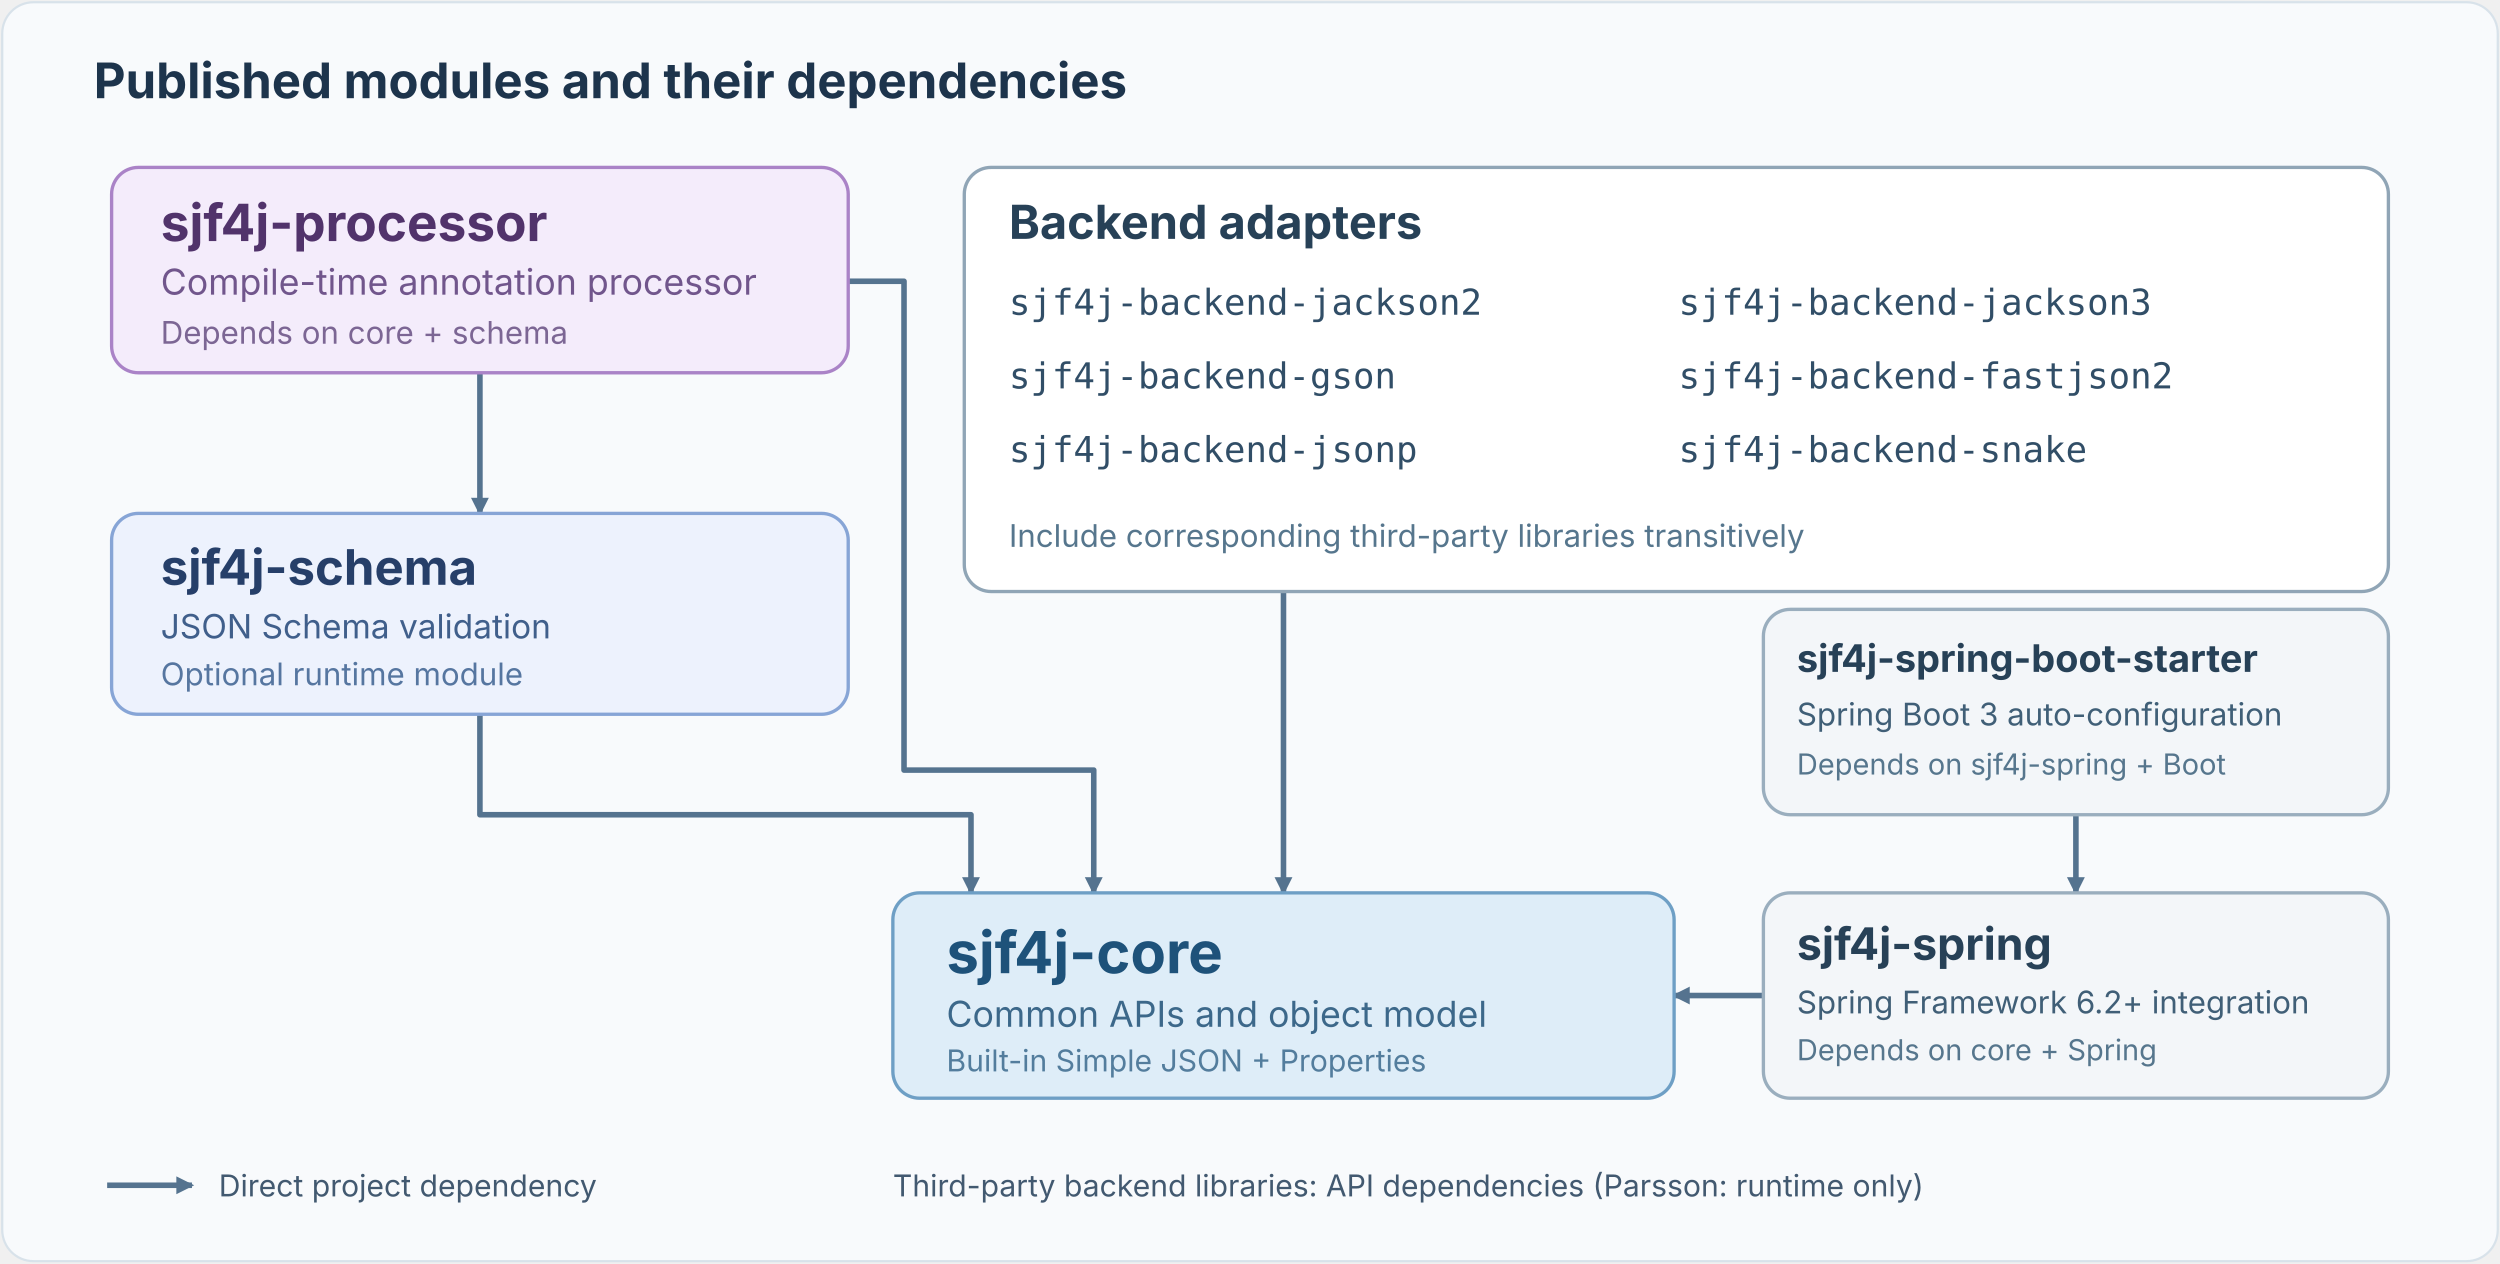
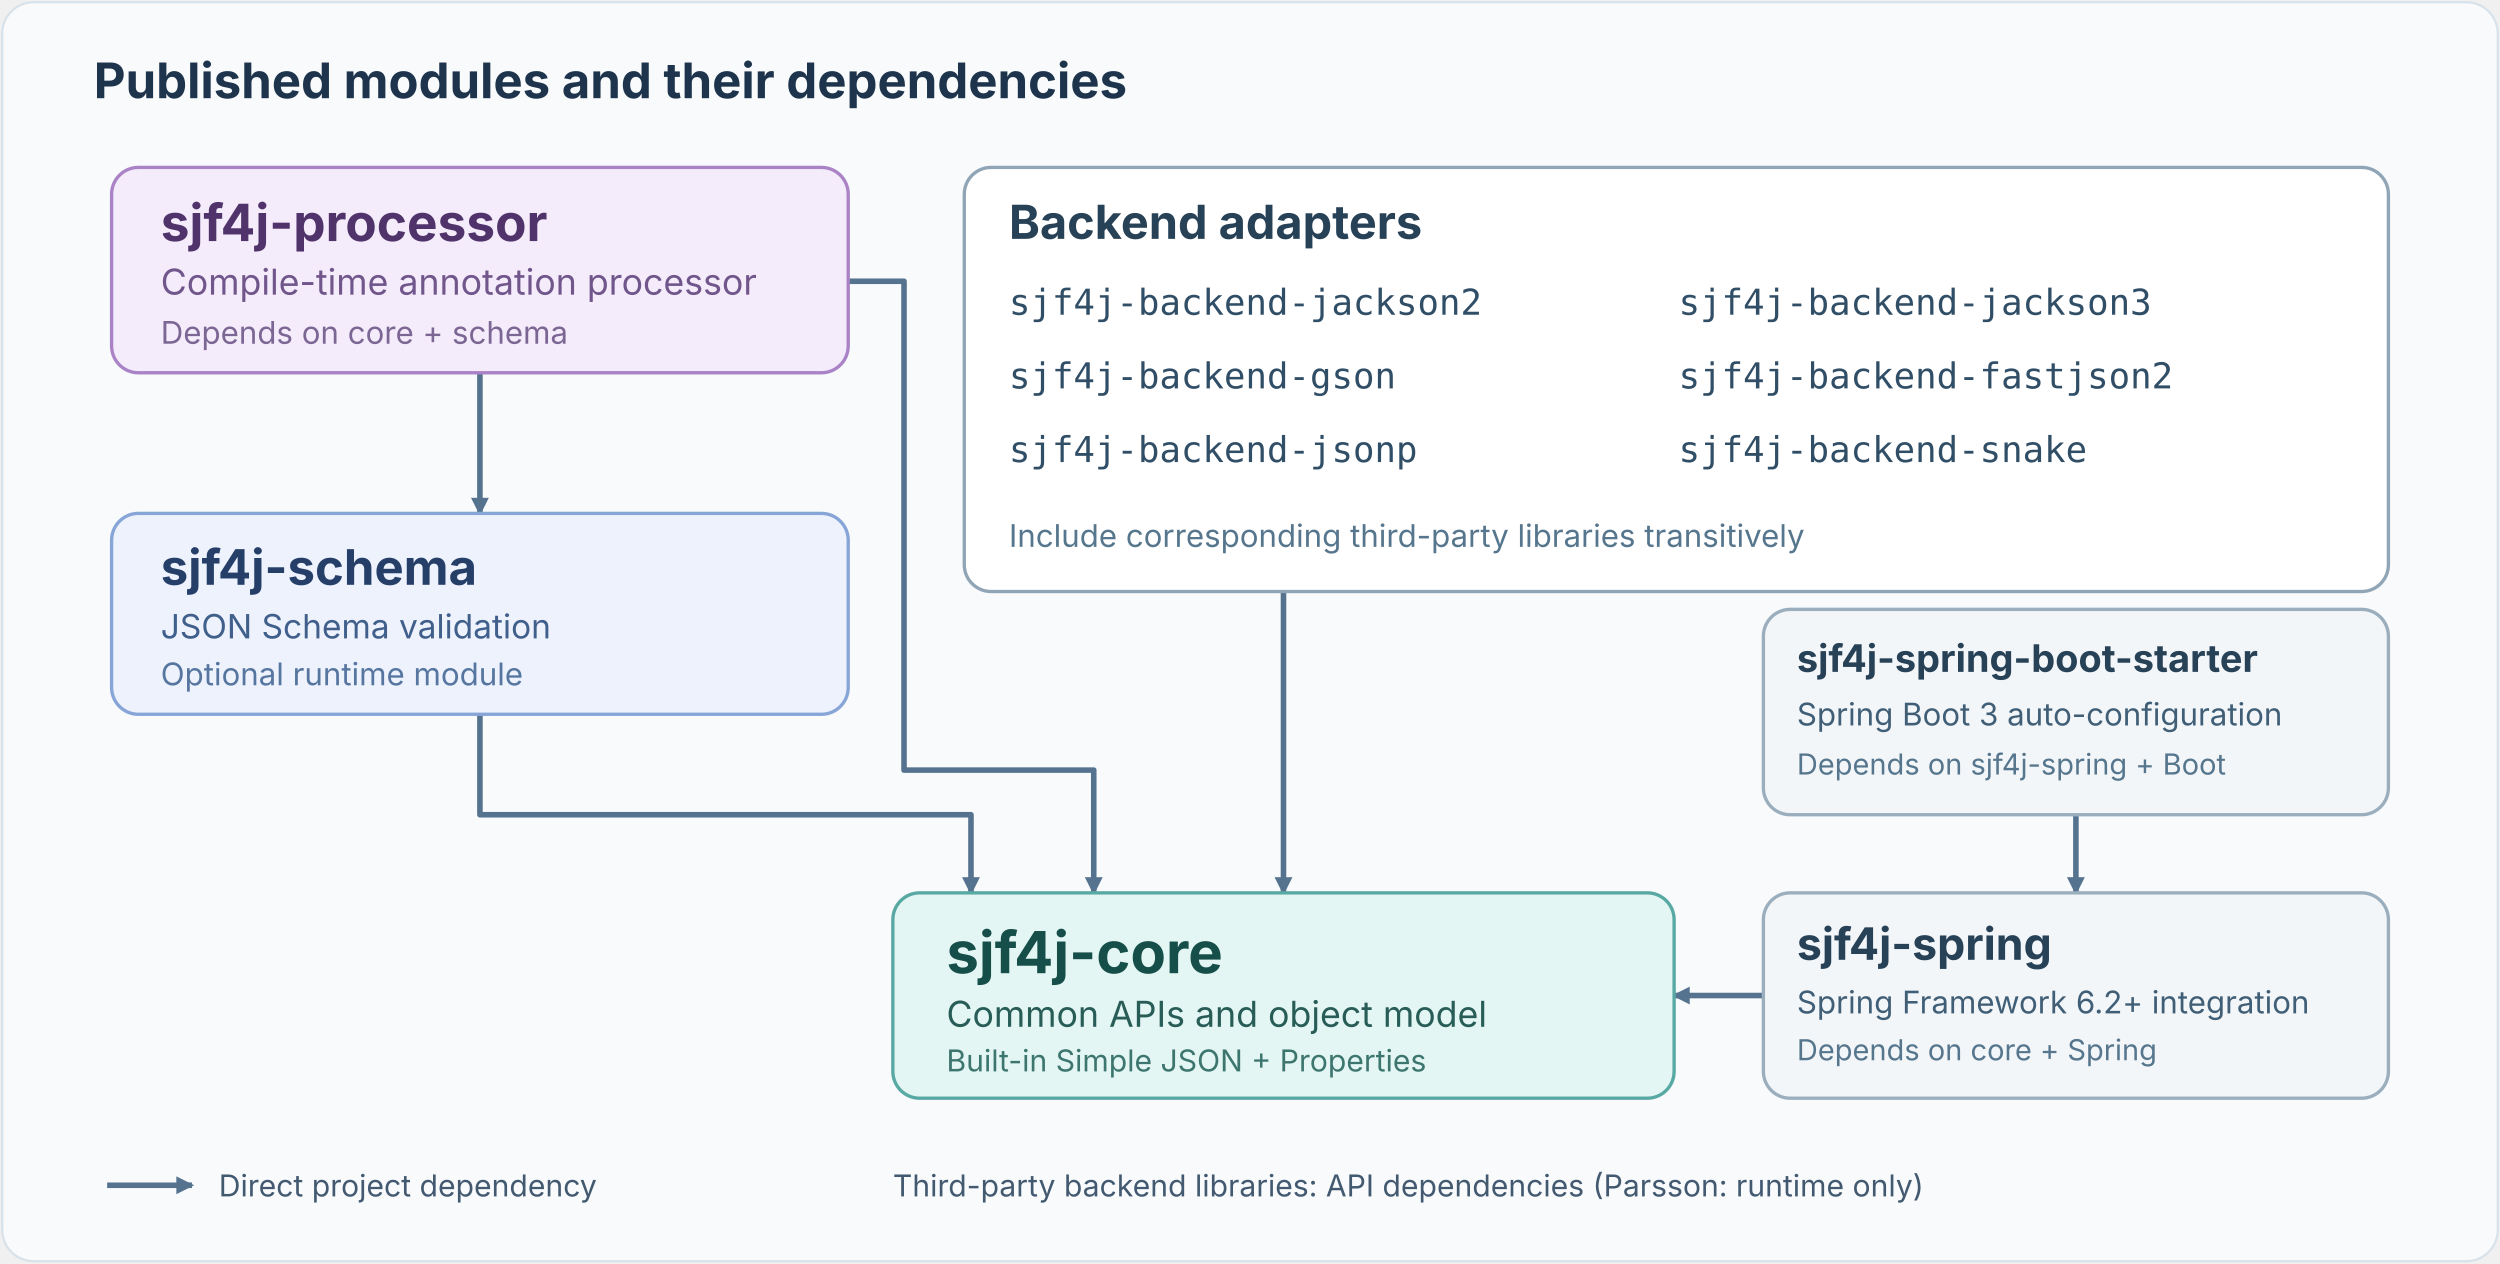
<svg xmlns="http://www.w3.org/2000/svg" viewBox="0 0 1120 566" role="img" aria-labelledby="title description">
  <defs>
    <marker id="arrow" markerWidth="10" markerHeight="10" refX="8" refY="5" orient="auto" markerUnits="userSpaceOnUse">
      <path d="M1 1 L9 5 L1 9 Z" fill="#55738f" />
    </marker>
  </defs>
  <rect x="1" y="1" width="1118" height="564" rx="14" fill="#f8fafc" stroke="#d8e2ea" />
  <text x="42" y="44" font-family="system-ui, -apple-system, sans-serif" font-size="22" font-weight="700" fill="#1d344c">Published modules and their dependencies</text>
  <g fill="none" stroke="#55738f" stroke-width="2.5" stroke-linejoin="round">
    <path d="M215 167 V230" marker-end="url(#arrow)" />
    <path d="M380 126 H405 V345 H490 V400" marker-end="url(#arrow)" />
    <path d="M215 320 V365 H435 V400" marker-end="url(#arrow)" />
    <path d="M575 265 V400" marker-end="url(#arrow)" />
    <path d="M790 446 H750" marker-end="url(#arrow)" />
    <path d="M930 365 V400" marker-end="url(#arrow)" />
  </g>
  <rect x="50" y="75" width="330" height="92" rx="12" fill="#f4ecfb" stroke="#aa83c7" stroke-width="1.5" />
  <text x="72" y="108" font-family="system-ui, -apple-system, sans-serif" font-size="23" font-weight="700" fill="#51336b">sjf4j-processor</text>
  <text x="72" y="132" font-family="system-ui, -apple-system, sans-serif" font-size="16" fill="#71568c">Compile-time annotation processor</text>
  <text x="72" y="154" font-family="system-ui, -apple-system, sans-serif" font-size="14" fill="#7c6694">Depends on core + schema</text>
  <rect x="50" y="230" width="330" height="90" rx="12" fill="#edf2fd" stroke="#87a5d6" stroke-width="1.5" />
  <text x="72" y="262" font-family="system-ui, -apple-system, sans-serif" font-size="22" font-weight="700" fill="#263f69">sjf4j-schema</text>
  <text x="72" y="286" font-family="system-ui, -apple-system, sans-serif" font-size="15" fill="#405f8b">JSON Schema validation</text>
  <text x="72" y="307" font-family="system-ui, -apple-system, sans-serif" font-size="14" fill="#5676a0">Optional runtime module</text>
  <rect x="432" y="75" width="638" height="190" rx="12" fill="#fff" stroke="#90a5b6" stroke-width="1.5" />
  <text x="452" y="107" font-family="system-ui, -apple-system, sans-serif" font-size="21" font-weight="700" fill="#274157">Backend adapters</text>
  <g font-family="ui-monospace, SFMono-Regular, Menlo, Consolas, monospace" font-size="16" fill="#314e67">
    <text x="452" y="141">sjf4j-backend-jackson2</text>
    <text x="752" y="141">sjf4j-backend-jackson3</text>
    <text x="452" y="174">sjf4j-backend-gson</text>
    <text x="752" y="174">sjf4j-backend-fastjson2</text>
    <text x="452" y="207">sjf4j-backend-jsonp</text>
    <text x="752" y="207">sjf4j-backend-snake</text>
  </g>
  <text x="452" y="245" font-family="system-ui, -apple-system, sans-serif" font-size="14" fill="#56768d">Include corresponding third-party libraries transitively</text>
-   <rect x="400" y="400" width="350" height="92" rx="12" fill="#deedf8" stroke="#6e9fc5" stroke-width="1.5" />
-   <text x="424" y="436" font-family="system-ui, -apple-system, sans-serif" font-size="26" font-weight="750" fill="#1e527a">sjf4j-core</text>
-   <text x="424" y="460" font-family="system-ui, -apple-system, sans-serif" font-size="16" fill="#3c688a">Common APIs and object model</text>
-   <text x="424" y="480" font-family="system-ui, -apple-system, sans-serif" font-size="13.5" fill="#537d9d">Built-in Simple JSON + Properties</text>
+   <rect x="400" y="400" width="350" height="92" rx="12" fill="#e3f6f3" stroke="#58a9a3" stroke-width="1.5" />
+   <text x="424" y="436" font-family="system-ui, -apple-system, sans-serif" font-size="26" font-weight="750" fill="#164e4a">sjf4j-core</text>
+   <text x="424" y="460" font-family="system-ui, -apple-system, sans-serif" font-size="16" fill="#275c57">Common APIs and object model</text>
+   <text x="424" y="480" font-family="system-ui, -apple-system, sans-serif" font-size="13.5" fill="#3d756f">Built-in Simple JSON + Properties</text>
  <rect x="790" y="273" width="280" height="92" rx="12" fill="#f3f6f9" stroke="#9aaebe" stroke-width="1.5" />
  <text x="805" y="301" font-family="system-ui, -apple-system, sans-serif" font-size="17" font-weight="700" fill="#274157">sjf4j-spring-boot-starter</text>
  <text x="805" y="325" font-family="system-ui, -apple-system, sans-serif" font-size="14" fill="#405f77">Spring Boot 3 auto-configuration</text>
  <text x="805" y="347" font-family="system-ui, -apple-system, sans-serif" font-size="13" fill="#56768d">Depends on sjf4j-spring + Boot</text>
  <rect x="790" y="400" width="280" height="92" rx="12" fill="#f3f6f9" stroke="#9aaebe" stroke-width="1.5" />
  <text x="805" y="430" font-family="system-ui, -apple-system, sans-serif" font-size="20" font-weight="700" fill="#274157">sjf4j-spring</text>
  <text x="805" y="454" font-family="system-ui, -apple-system, sans-serif" font-size="14" fill="#405f77">Spring Framework 6.2+ integration</text>
  <text x="805" y="475" font-family="system-ui, -apple-system, sans-serif" font-size="13" fill="#56768d">Depends on core + Spring</text>
  <line x1="48" y1="531" x2="86" y2="531" stroke="#55738f" stroke-width="2.5" marker-end="url(#arrow)" />
  <text x="98" y="536" font-family="system-ui, -apple-system, sans-serif" font-size="13.5" fill="#425970">Direct project dependency</text>
  <text x="400" y="536" font-family="system-ui, -apple-system, sans-serif" font-size="13.5" fill="#425970">Third-party backend libraries: API dependencies (Parsson: runtime only)</text>
</svg>
